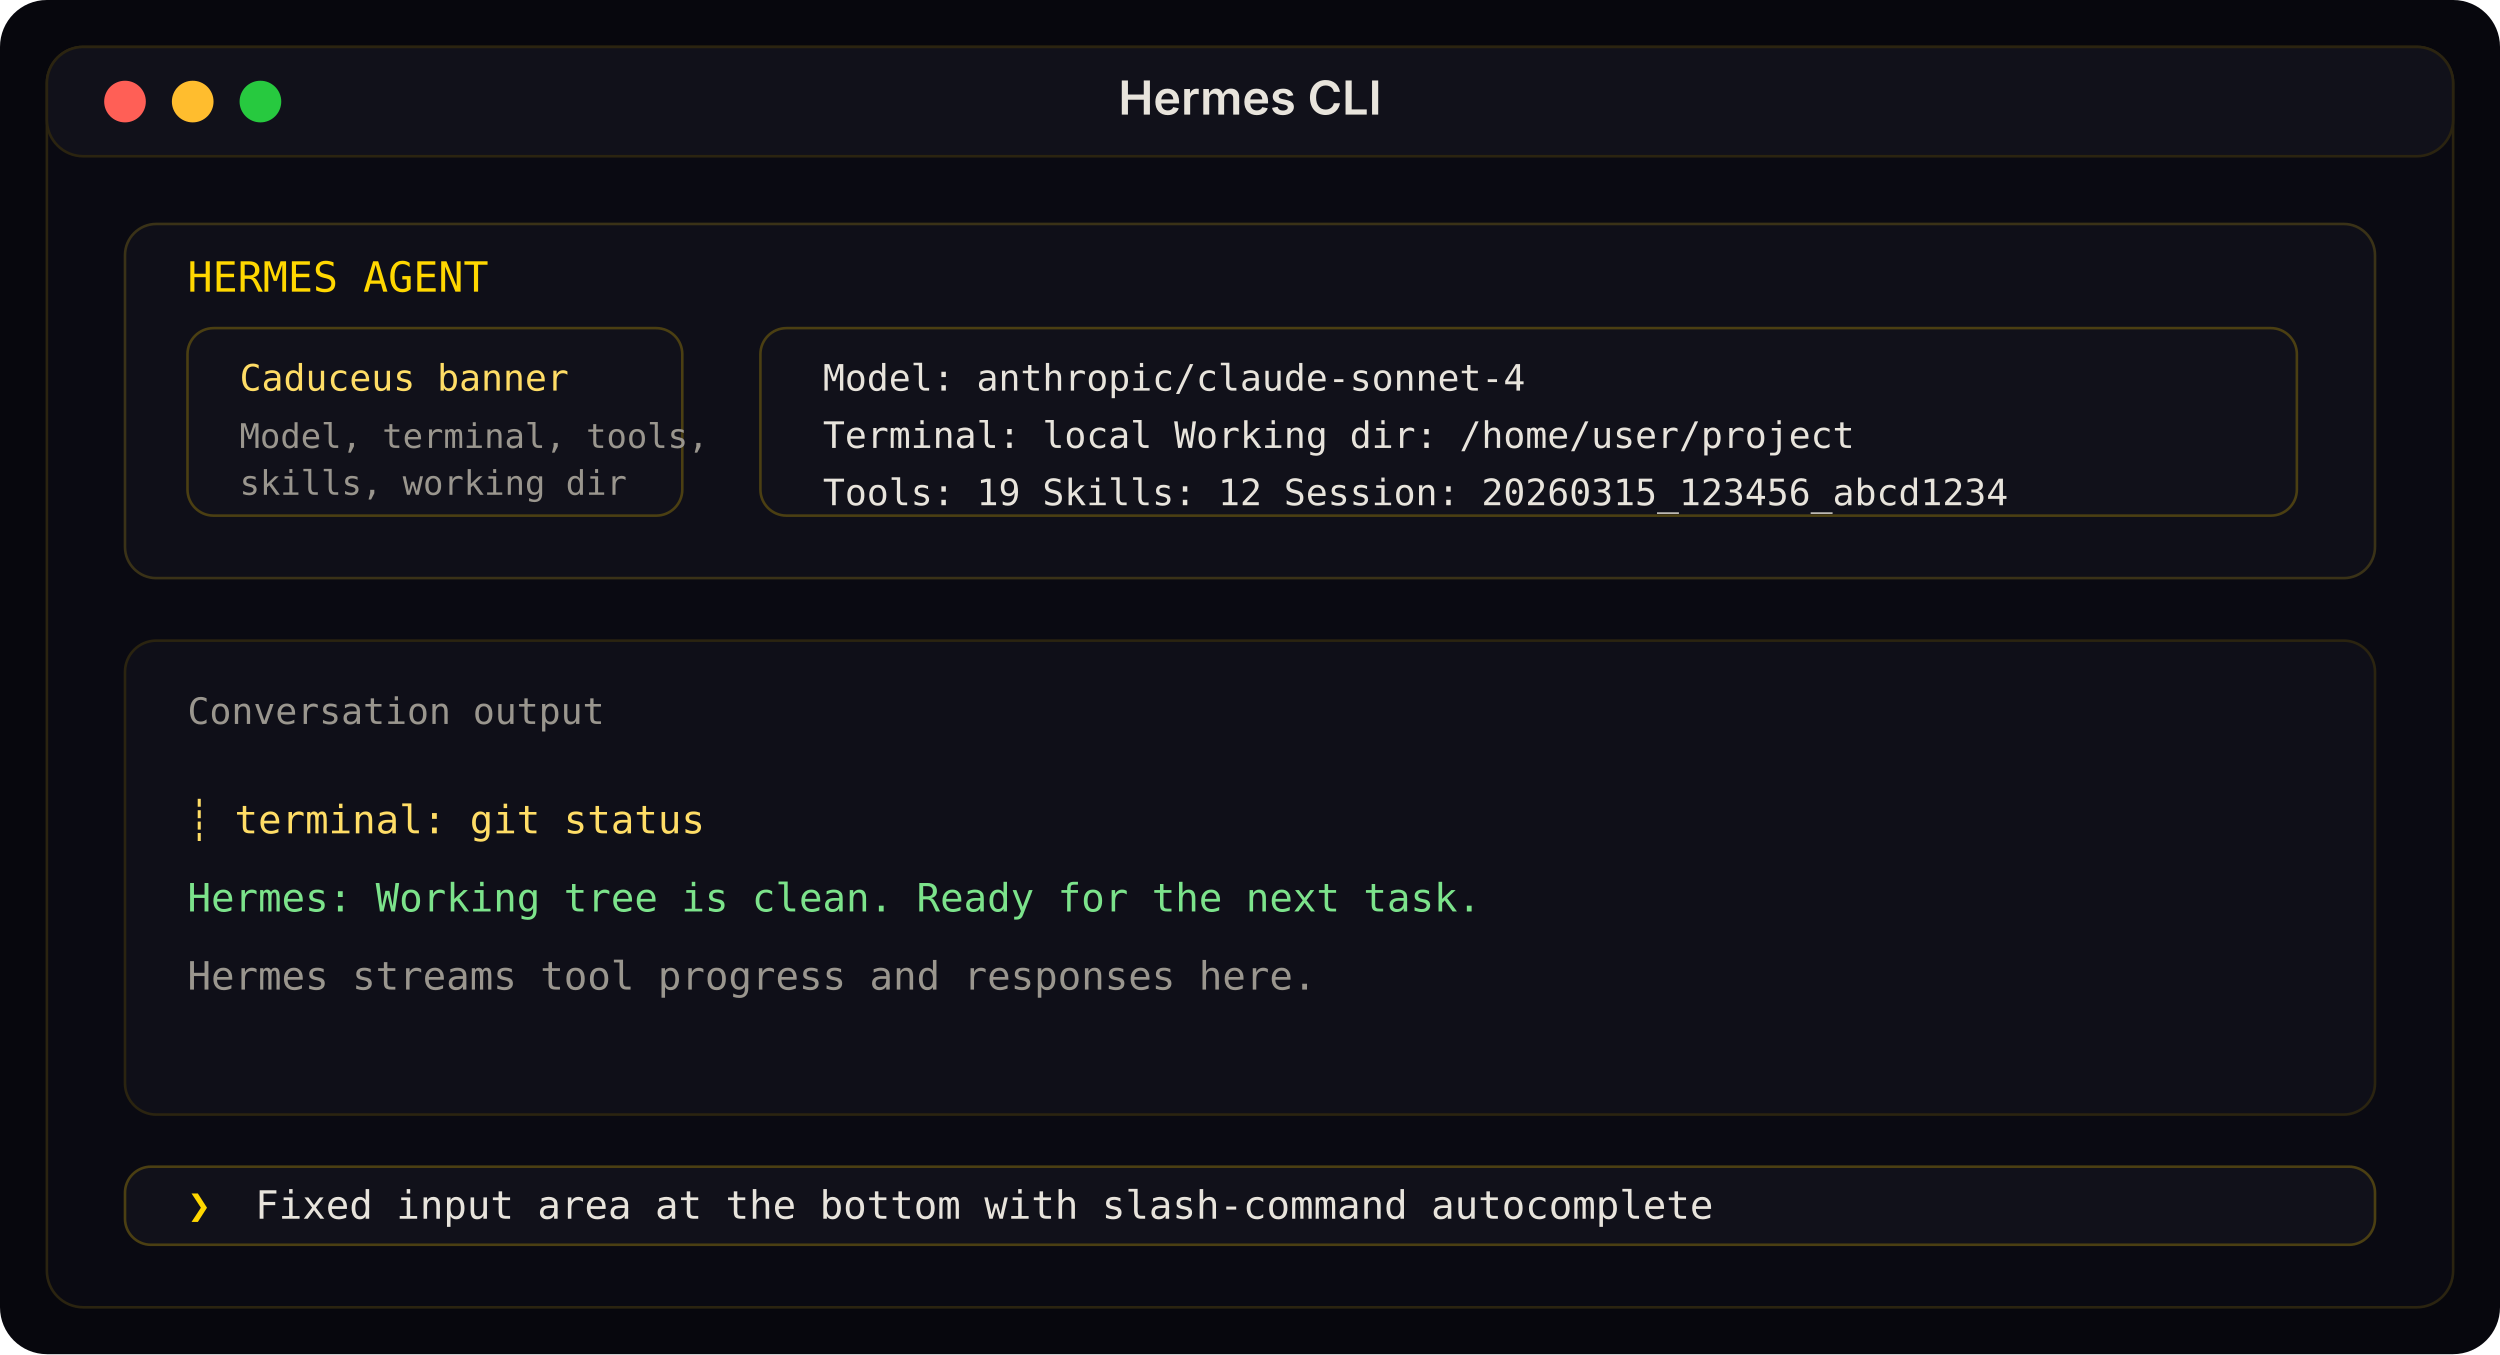
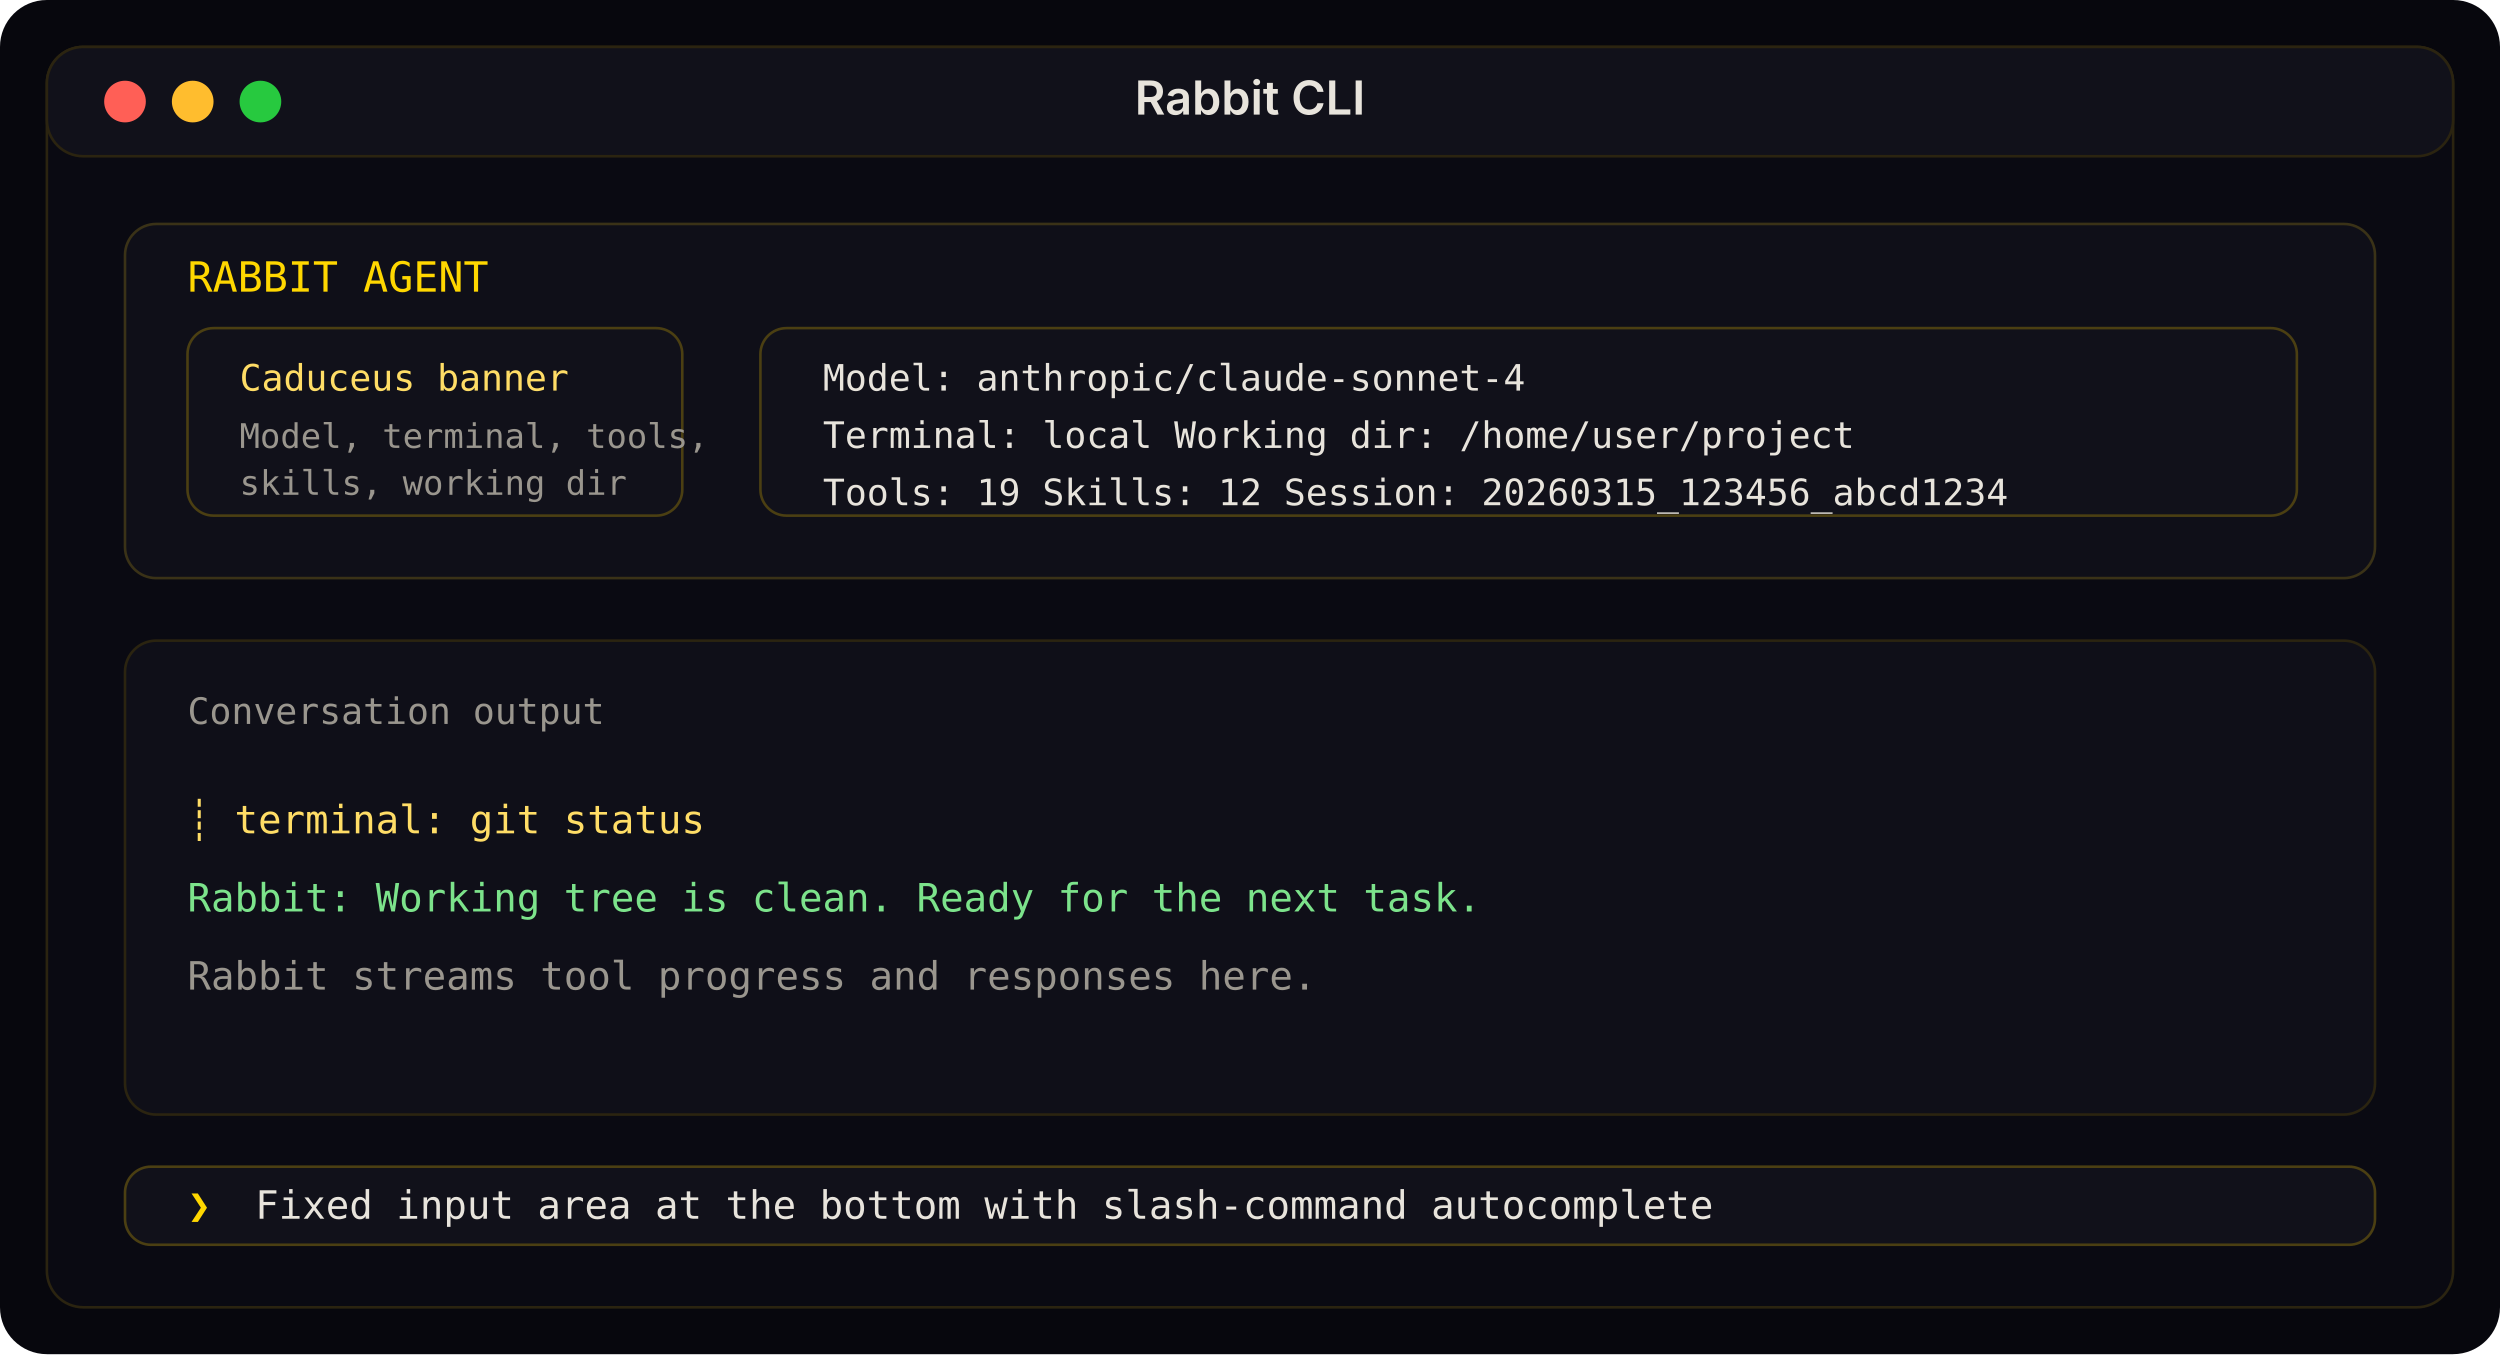
<svg xmlns="http://www.w3.org/2000/svg" width="960" height="520" viewBox="0 0 960 520" role="img" aria-labelledby="title desc">
  <rect width="960" height="520" rx="18" fill="#07070d" />
  <rect x="18" y="18" width="924" height="484" rx="14" fill="#0a0a12" stroke="#2b2410" />
  <rect x="18" y="18" width="924" height="42" rx="14" fill="#11111a" stroke="#2b2410" />
  <circle cx="48" cy="39" r="8" fill="#ff5f56" />
  <circle cx="74" cy="39" r="8" fill="#ffbd2e" />
  <circle cx="100" cy="39" r="8" fill="#27c93f" />
-   <text x="480" y="44" text-anchor="middle" fill="#e8e4dc" font-family="Inter, sans-serif" font-size="18" font-weight="600">Hermes CLI</text>
+   <text x="480" y="44" text-anchor="middle" fill="#e8e4dc" font-family="Inter, sans-serif" font-size="18" font-weight="600">Rabbit CLI</text>
  <rect x="48" y="86" width="864" height="136" rx="12" fill="#0f0f18" stroke="#3a3217" />
-   <text x="72" y="112" fill="#ffd700" font-family="JetBrains Mono, monospace" font-size="16">HERMES AGENT</text>
+   <text x="72" y="112" fill="#ffd700" font-family="JetBrains Mono, monospace" font-size="16">RABBIT AGENT</text>
  <rect x="72" y="126" width="190" height="72" rx="10" fill="#11111a" stroke="#4b3f12" />
  <text x="92" y="150" fill="#ffdd66" font-family="JetBrains Mono, monospace" font-size="14">Caduceus banner</text>
  <text x="92" y="172" fill="#9a968e" font-family="JetBrains Mono, monospace" font-size="13">Model, terminal, tools,</text>
  <text x="92" y="190" fill="#9a968e" font-family="JetBrains Mono, monospace" font-size="13">skills, working dir</text>
  <rect x="292" y="126" width="590" height="72" rx="10" fill="#11111a" stroke="#4b3f12" />
  <text x="316" y="150" fill="#e8e4dc" font-family="JetBrains Mono, monospace" font-size="14">Model: anthropic/claude-sonnet-4</text>
  <text x="316" y="172" fill="#e8e4dc" font-family="JetBrains Mono, monospace" font-size="14">Terminal: local   Working dir: /home/user/project</text>
  <text x="316" y="194" fill="#e8e4dc" font-family="JetBrains Mono, monospace" font-size="14">Tools: 19   Skills: 12   Session: 20260315_123456_abcd1234</text>
  <rect x="48" y="246" width="864" height="182" rx="12" fill="#0f0f18" stroke="#2b2410" />
  <text x="72" y="278" fill="#9a968e" font-family="JetBrains Mono, monospace" font-size="14">Conversation output</text>
  <text x="72" y="320" fill="#ffdd66" font-family="JetBrains Mono, monospace" font-size="15">┊ terminal: git status</text>
-   <text x="72" y="350" fill="#7ce38b" font-family="JetBrains Mono, monospace" font-size="15">Hermes: Working tree is clean. Ready for the next task.</text>
-   <text x="72" y="380" fill="#9a968e" font-family="JetBrains Mono, monospace" font-size="15">Hermes streams tool progress and responses here.</text>
+   <text x="72" y="350" fill="#7ce38b" font-family="JetBrains Mono, monospace" font-size="15">Rabbit: Working tree is clean. Ready for the next task.</text>
+   <text x="72" y="380" fill="#9a968e" font-family="JetBrains Mono, monospace" font-size="15">Rabbit streams tool progress and responses here.</text>
  <rect x="48" y="448" width="864" height="30" rx="10" fill="#11111a" stroke="#4b3f12" />
  <text x="72" y="468" fill="#ffd700" font-family="JetBrains Mono, monospace" font-size="15">❯</text>
  <text x="98" y="468" fill="#e8e4dc" font-family="JetBrains Mono, monospace" font-size="15">Fixed input area at the bottom with slash-command autocomplete</text>
</svg>
